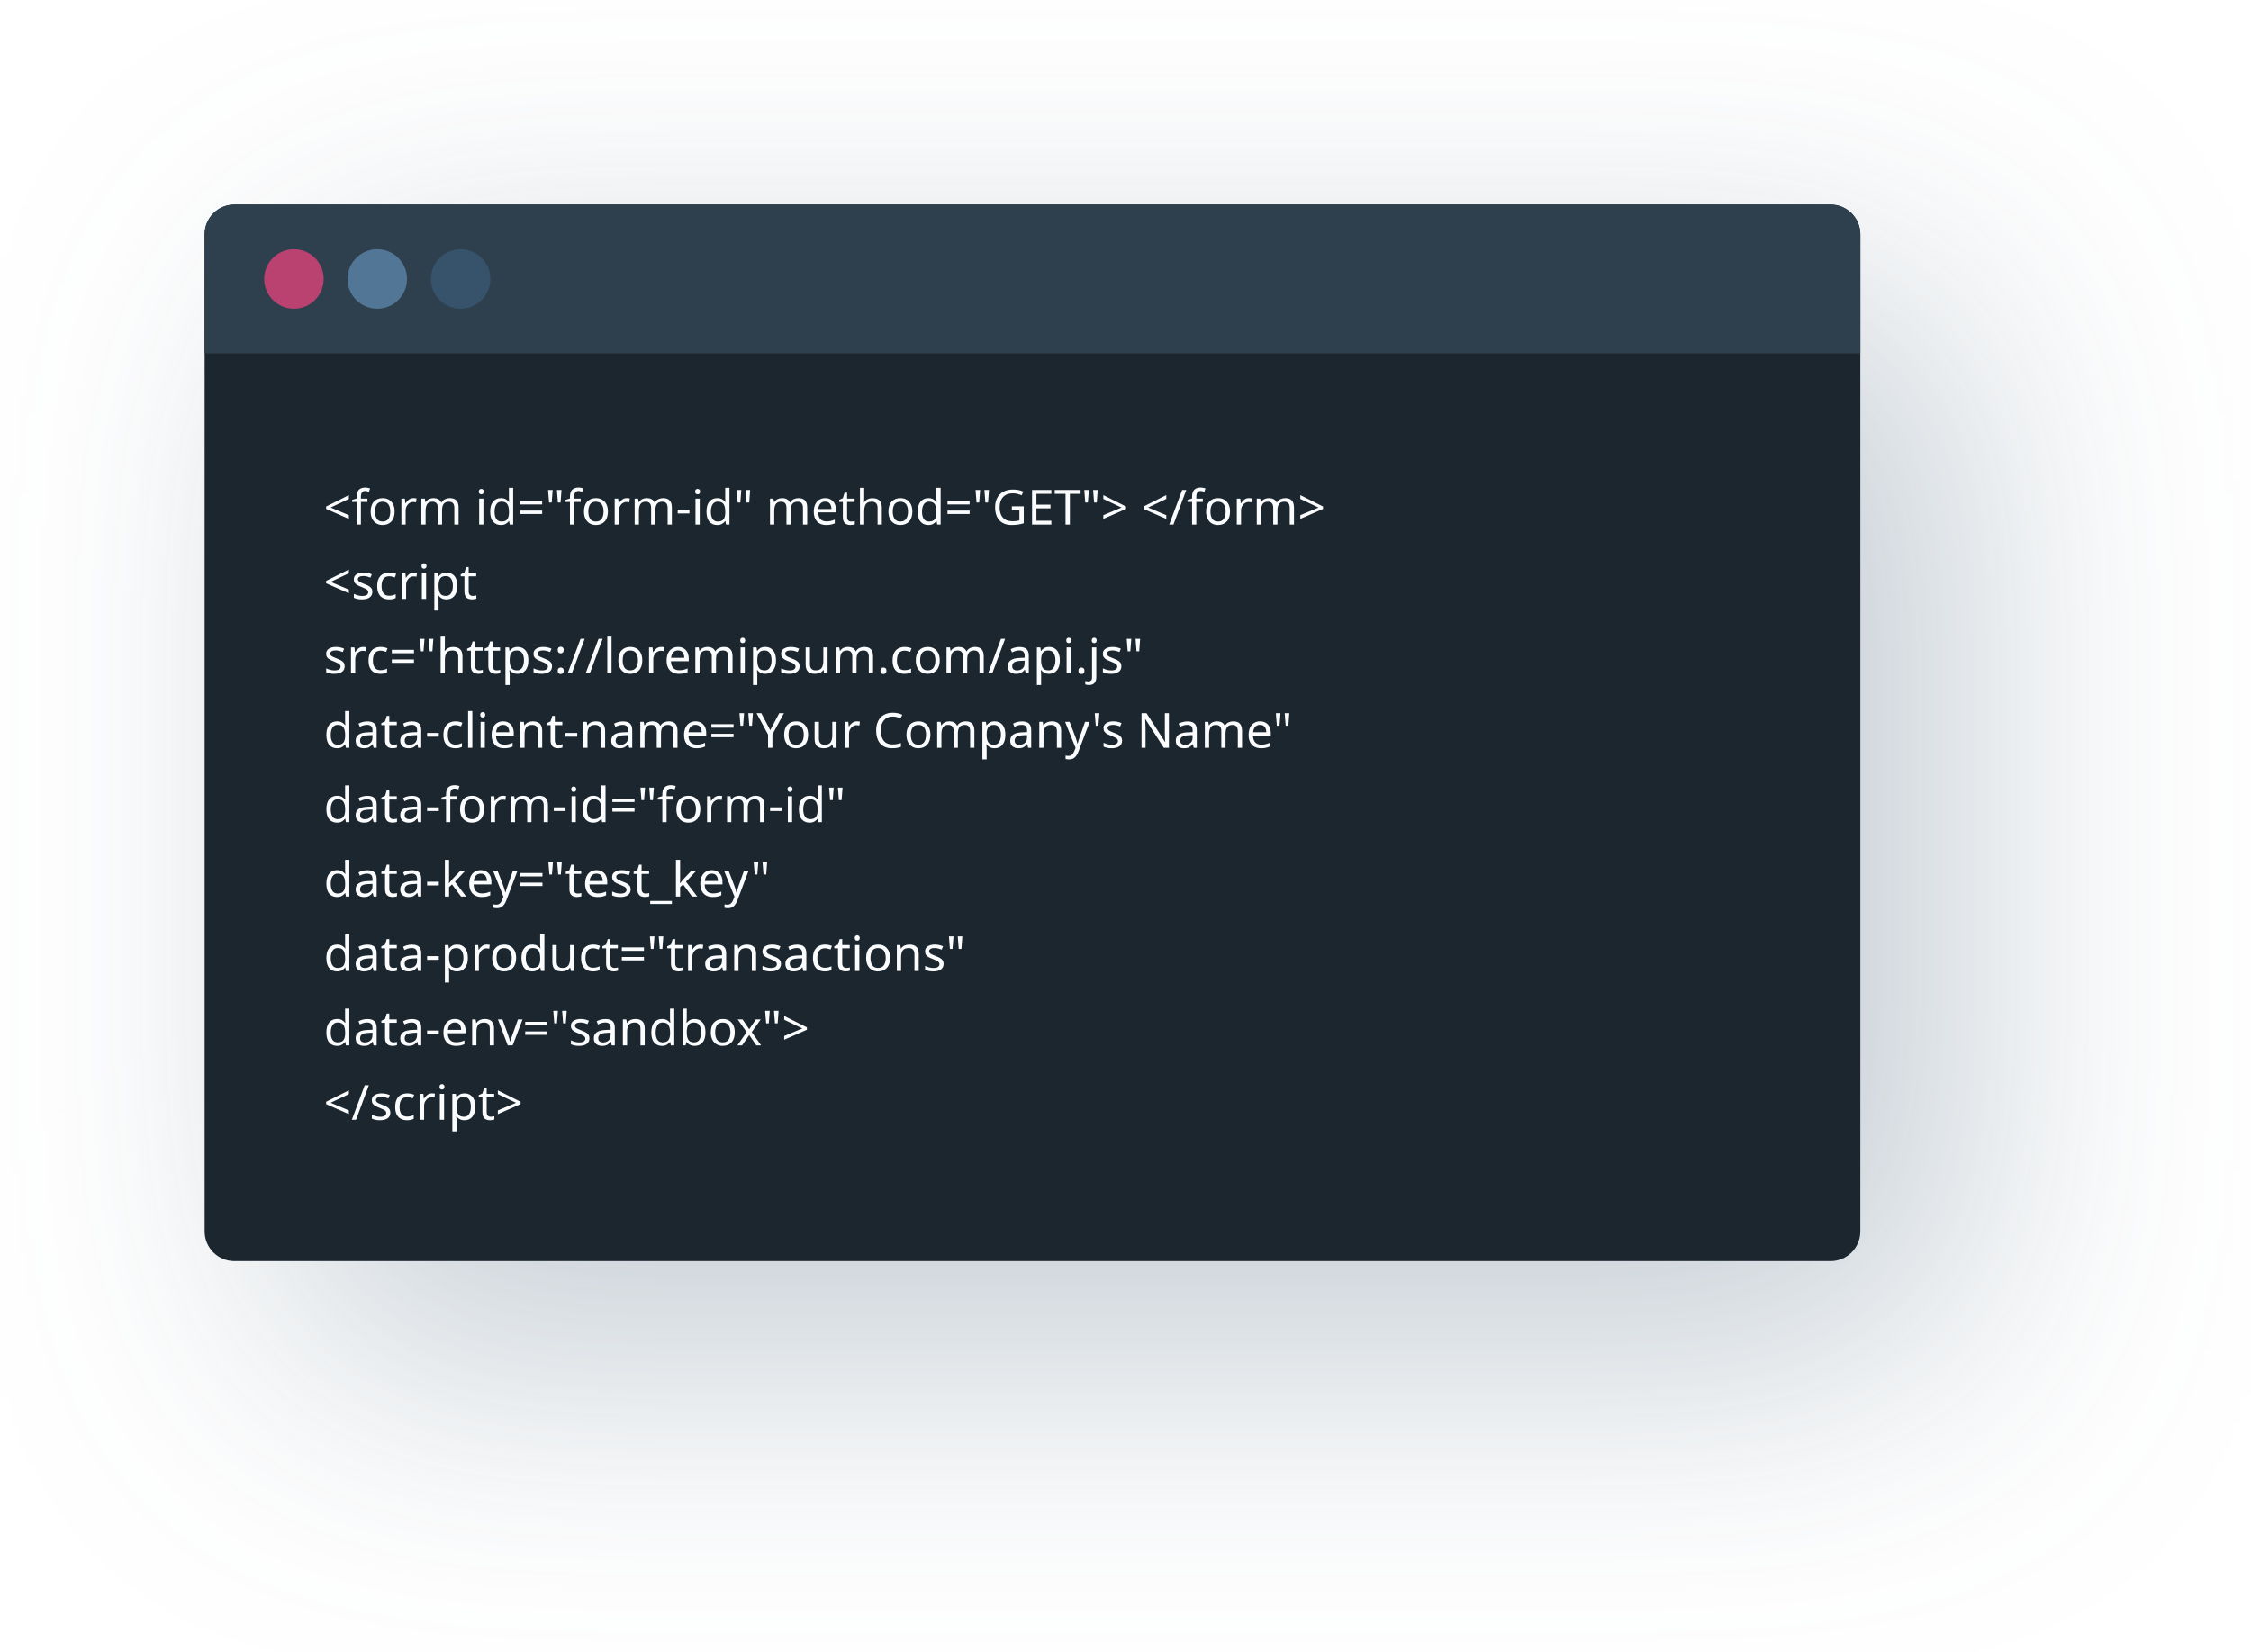
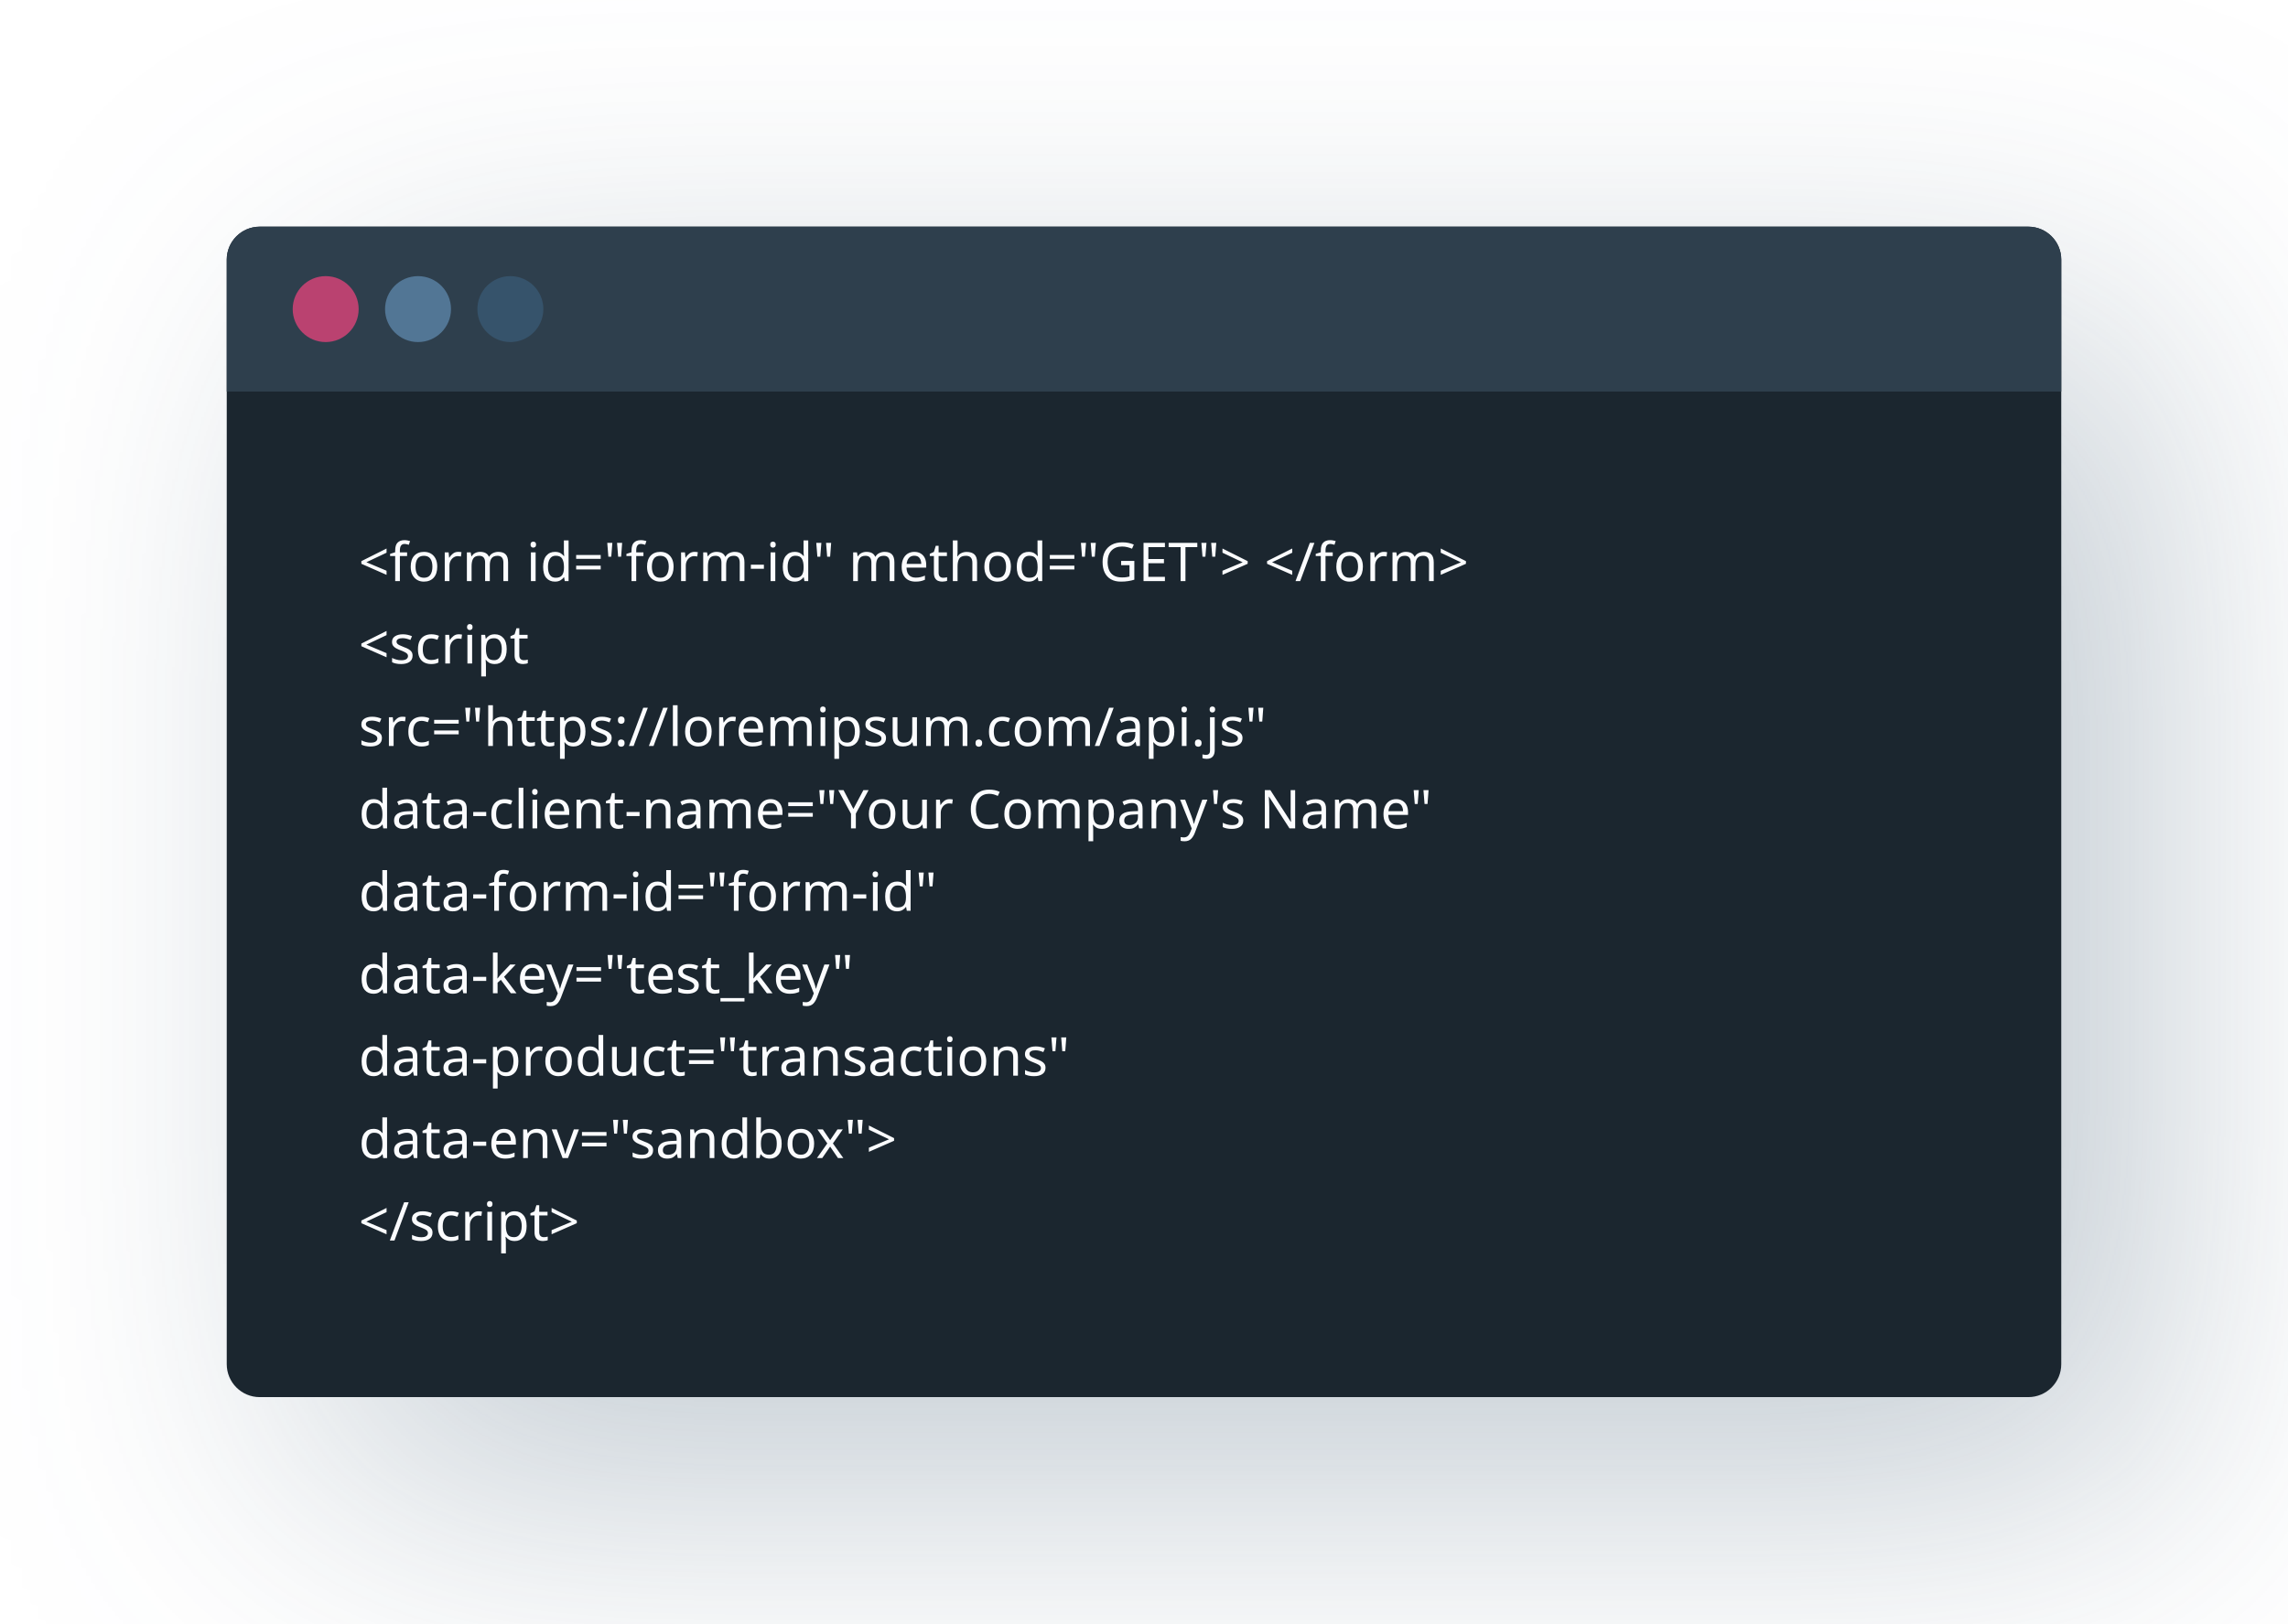
- <svg xmlns="http://www.w3.org/2000/svg" xmlns:xlink="http://www.w3.org/1999/xlink" width="605" height="444">
+ <svg xmlns="http://www.w3.org/2000/svg" xmlns:xlink="http://www.w3.org/1999/xlink" width="555" height="394">
  <defs>
    <filter x="-24.2%" y="-37.9%" width="159.6%" height="193.3%" filterUnits="objectBoundingBox" id="a">
      <feOffset dx="25" dy="25" in="SourceAlpha" result="shadowOffsetOuter1" />
      <feGaussianBlur stdDeviation="40" in="shadowOffsetOuter1" result="shadowBlurOuter1" />
      <feColorMatrix values="0 0 0 0 0.212 0 0 0 0 0.325 0 0 0 0 0.419 0 0 0 0.301 0" in="shadowBlurOuter1" />
    </filter>
    <rect id="b" x="0" y="0" width="445" height="284" rx="8" />
  </defs>
  <g fill="none" fill-rule="evenodd">
    <g transform="translate(55 55)">
      <use fill="#000" filter="url(#a)" xlink:href="#b" />
      <use fill="#1B262F" xlink:href="#b" />
    </g>
    <path d="M63 55h429a8 8 0 018 8v32H55V63a8 8 0 018-8z" fill="#2E3F4D" />
    <g transform="translate(71 67)">
      <circle fill="#BA4270" cx="8" cy="8" r="8" />
      <circle fill="#527695" cx="30.4" cy="8" r="8" />
      <circle fill="#36536B" cx="52.8" cy="8" r="8" />
    </g>
    <text font-family="RobotoMono-Regular, Roboto Mono" font-size="13" fill="#FBFCFE" transform="translate(55 55)">
      <tspan x="32" y="86">&lt;form id="form-id" method="GET"&gt; &lt;/form&gt;</tspan>
      <tspan x="32" y="106">&lt;script</tspan>
      <tspan x="32" y="126"> src="https://loremipsum.com/api.js"</tspan>
      <tspan x="32" y="146"> data-client-name="Your Company's Name"</tspan>
      <tspan x="32" y="166"> data-form-id="form-id"</tspan>
      <tspan x="32" y="186"> data-key="test_key"</tspan>
      <tspan x="32" y="206"> data-product="transactions"</tspan>
      <tspan x="32" y="226"> data-env="sandbox"&gt;</tspan>
      <tspan x="32" y="246">&lt;/script&gt;</tspan>
    </text>
  </g>
</svg>
